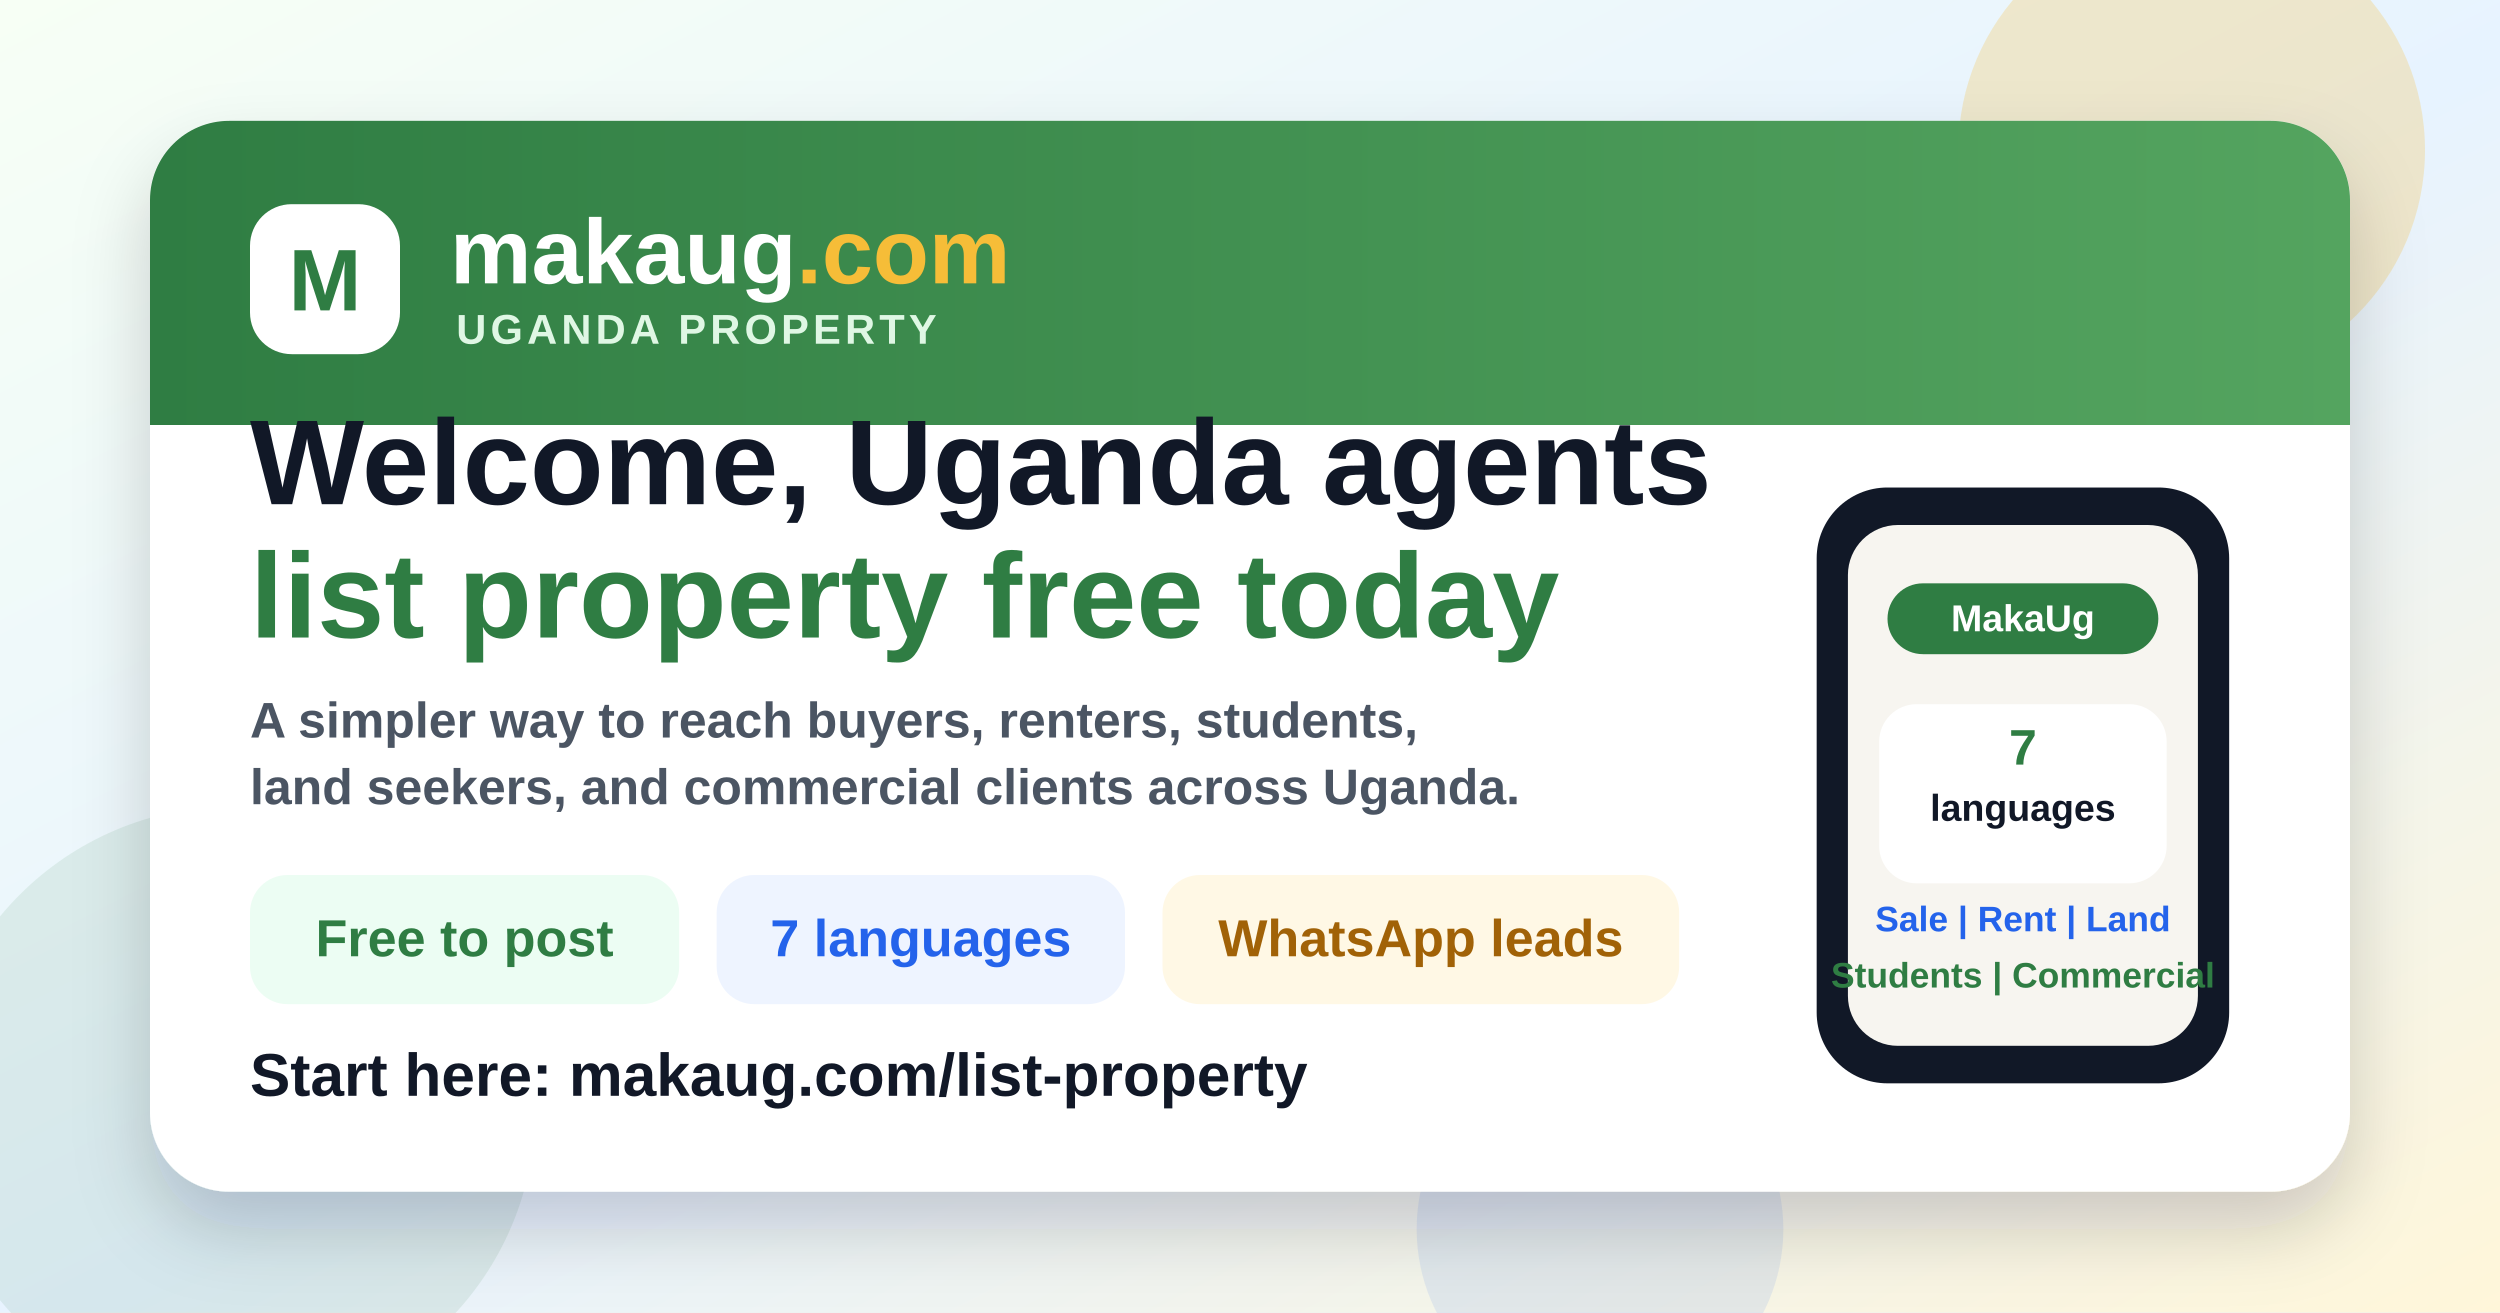
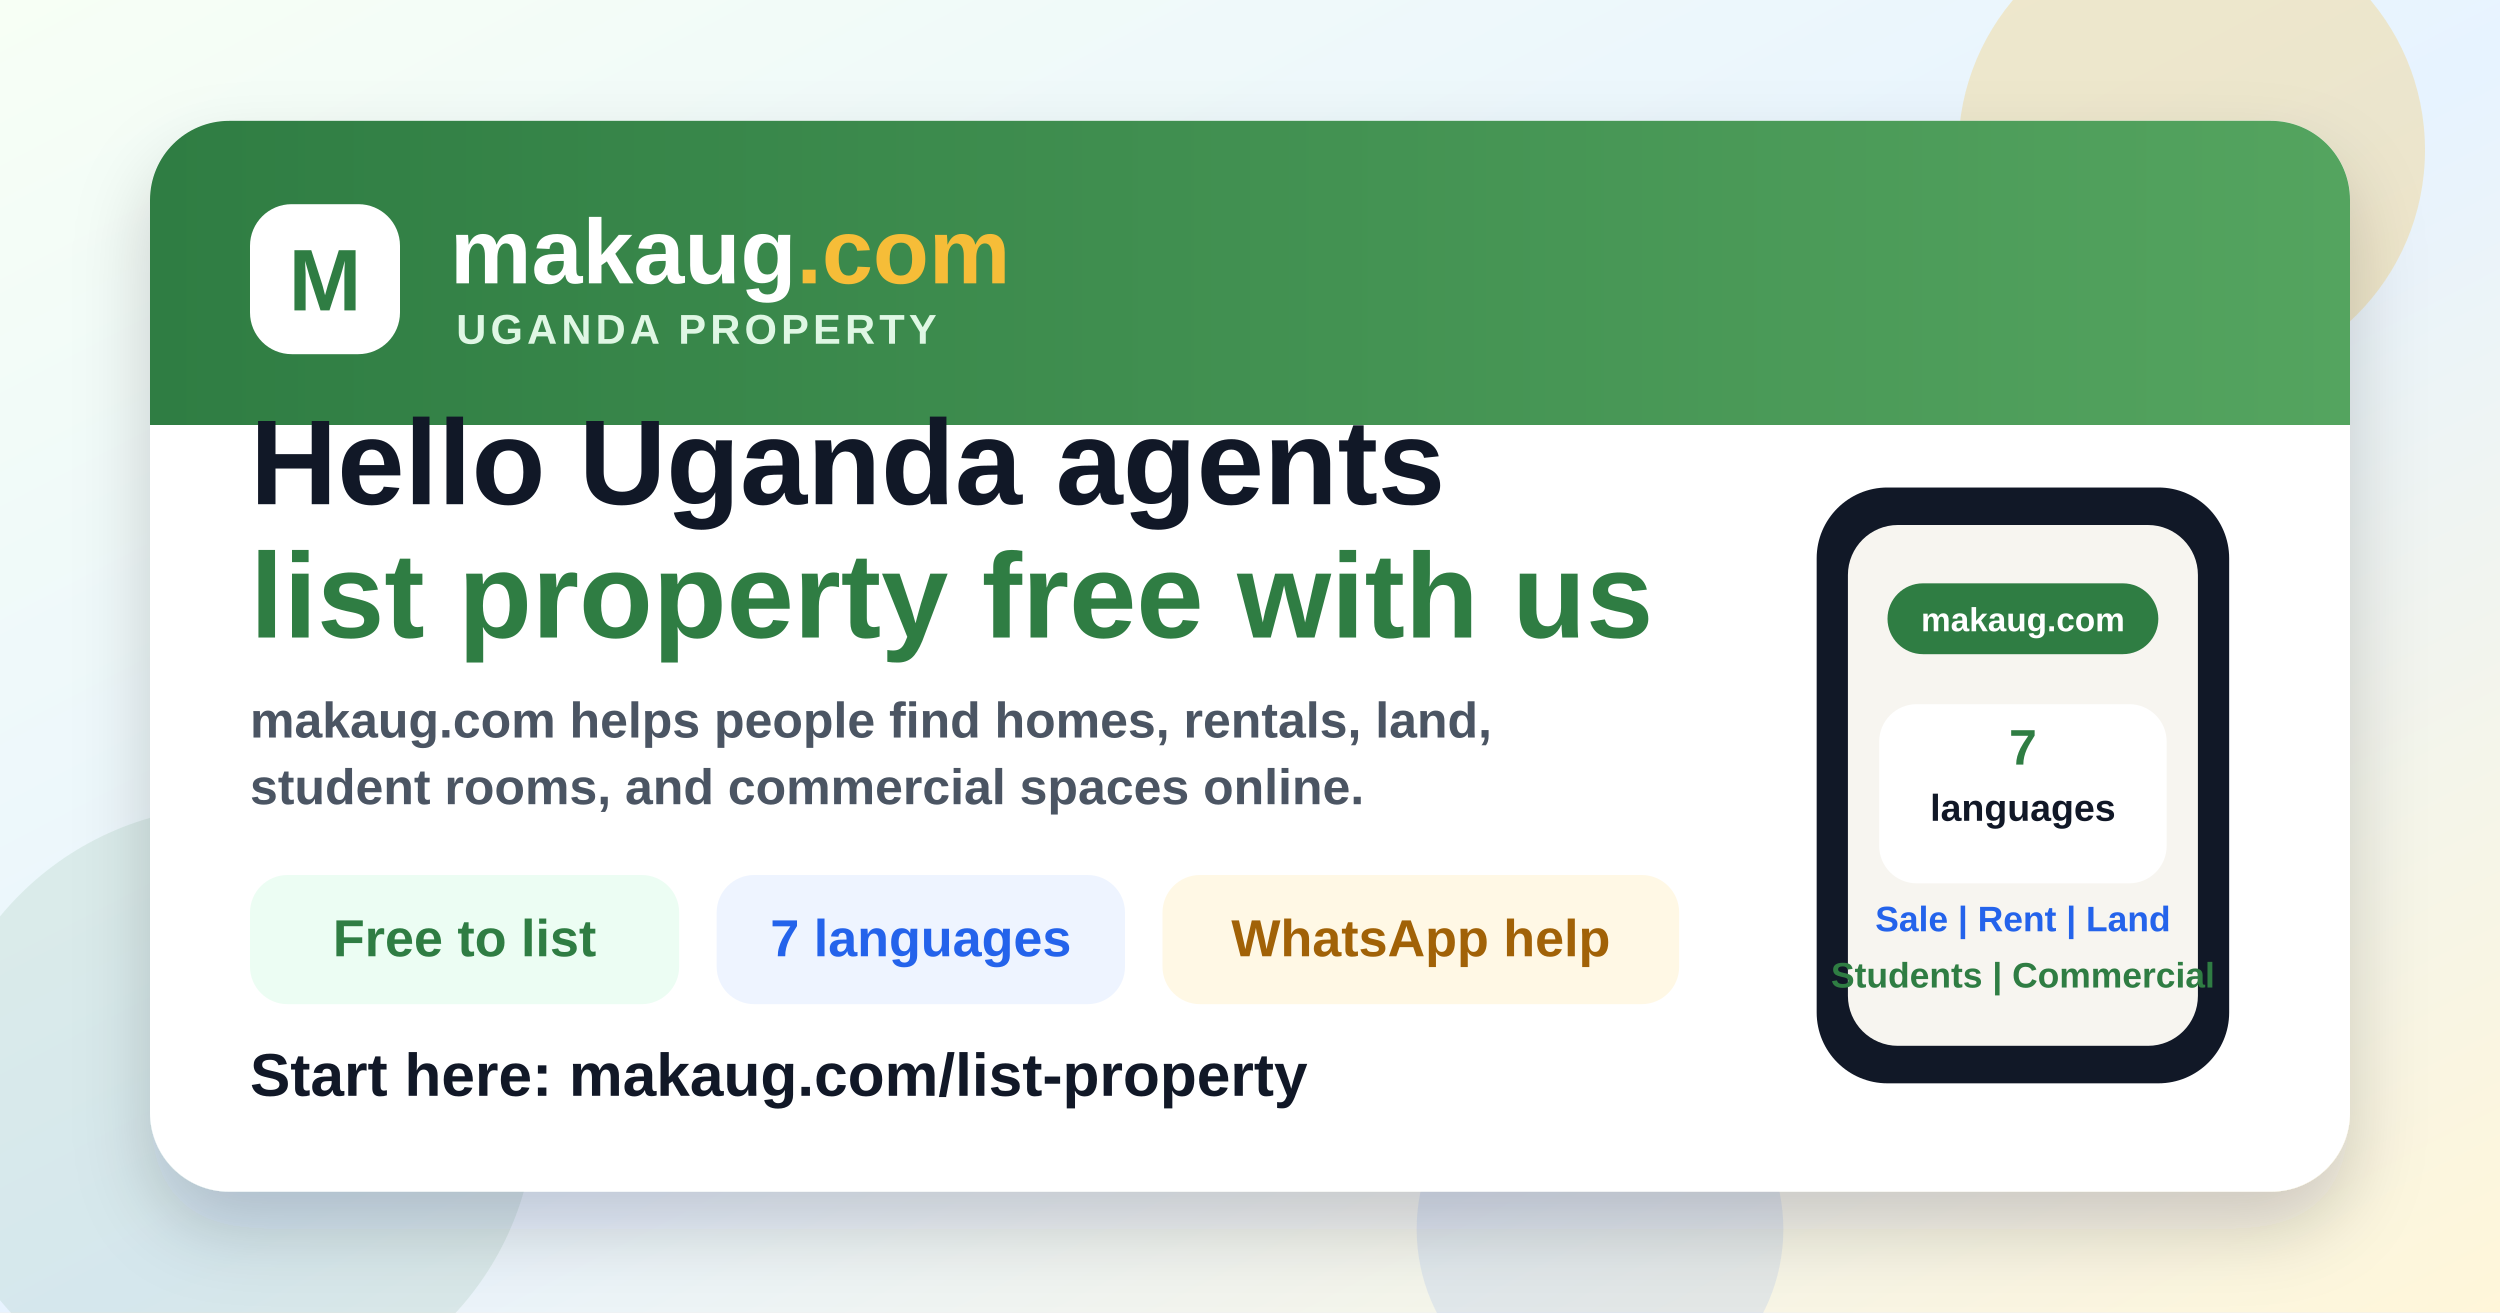
<svg xmlns="http://www.w3.org/2000/svg" width="1200" height="630" viewBox="0 0 1200 630" role="img" aria-labelledby="title desc">
  <defs>
    <linearGradient id="bg" x1="0" x2="1" y1="0" y2="1">
      <stop offset="0" stop-color="#f7fff5" />
      <stop offset="0.52" stop-color="#e7f3ff" />
      <stop offset="1" stop-color="#fff6d9" />
    </linearGradient>
    <linearGradient id="green" x1="0" x2="1">
      <stop offset="0" stop-color="#2f7d43" />
      <stop offset="1" stop-color="#54a45f" />
    </linearGradient>
    <filter id="shadow" x="-20%" y="-20%" width="140%" height="140%">
      <feDropShadow dx="0" dy="18" stdDeviation="18" flood-color="#0f172a" flood-opacity="0.18" />
    </filter>
  </defs>
  <rect width="1200" height="630" fill="url(#bg)" />
  <circle cx="1052" cy="72" r="112" fill="#f6bd38" opacity="0.25" />
  <circle cx="112" cy="532" r="145" fill="#2f7d43" opacity="0.10" />
  <circle cx="768" cy="590" r="88" fill="#2463eb" opacity="0.10" />
  <g transform="translate(72 58)">
    <rect x="0" y="0" width="1056" height="514" rx="38" fill="#ffffff" filter="url(#shadow)" />
    <rect x="0" y="0" width="1056" height="146" rx="38" fill="url(#green)" />
    <path d="M0 108h1056v38H0z" fill="url(#green)" />
    <g transform="translate(48 40)">
      <rect x="0" y="0" width="72" height="72" rx="20" fill="#ffffff" />
      <text x="36" y="51" text-anchor="middle" font-family="Arial, Helvetica, sans-serif" font-size="42" font-weight="800" fill="#2f7d43">M</text>
      <text x="96" y="38" font-family="Arial, Helvetica, sans-serif" font-size="44" font-weight="800" fill="#ffffff">makaug<tspan fill="#f6bd38">.com</tspan>
      </text>
      <text x="99" y="67" font-family="Arial, Helvetica, sans-serif" font-size="20" font-weight="700" fill="#dff7e4" letter-spacing="2">UGANDA PROPERTY</text>
    </g>
    <g transform="translate(48 184)">
-       <text x="0" y="0" font-family="Arial, Helvetica, sans-serif" font-size="58" font-weight="900" fill="#111827">Welcome, Uganda agents</text>
-       <text x="0" y="64" font-family="Arial, Helvetica, sans-serif" font-size="58" font-weight="900" fill="#2f7d43">list property free today</text>
-       <text x="0" y="112" font-family="Arial, Helvetica, sans-serif" font-size="24" font-weight="600" fill="#4b5563">A simpler way to reach buyers, renters, students,</text>
-       <text x="0" y="144" font-family="Arial, Helvetica, sans-serif" font-size="24" font-weight="600" fill="#4b5563">land seekers, and commercial clients across Uganda.</text>
+       <text x="0" y="0" font-family="Arial, Helvetica, sans-serif" font-size="58" font-weight="900" fill="#111827">Hello Uganda agents</text>
+       <text x="0" y="64" font-family="Arial, Helvetica, sans-serif" font-size="58" font-weight="900" fill="#2f7d43">list property free with us</text>
+       <text x="0" y="112" font-family="Arial, Helvetica, sans-serif" font-size="24" font-weight="600" fill="#4b5563">makaug.com helps people find homes, rentals, land,</text>
+       <text x="0" y="144" font-family="Arial, Helvetica, sans-serif" font-size="24" font-weight="600" fill="#4b5563">student rooms, and commercial spaces online.</text>
      <g transform="translate(0 178)">
        <rect x="0" y="0" width="206" height="62" rx="18" fill="#ecfdf3" />
-         <text x="103" y="39" text-anchor="middle" font-family="Arial, Helvetica, sans-serif" font-size="25" font-weight="900" fill="#2f7d43">Free to post</text>
+         <text x="103" y="39" text-anchor="middle" font-family="Arial, Helvetica, sans-serif" font-size="25" font-weight="900" fill="#2f7d43">Free to list</text>
        <rect x="224" y="0" width="196" height="62" rx="18" fill="#eef4ff" />
        <text x="322" y="39" text-anchor="middle" font-family="Arial, Helvetica, sans-serif" font-size="25" font-weight="900" fill="#2463eb">7 languages</text>
        <rect x="438" y="0" width="248" height="62" rx="18" fill="#fff8e5" />
-         <text x="562" y="39" text-anchor="middle" font-family="Arial, Helvetica, sans-serif" font-size="25" font-weight="900" fill="#a16207">WhatsApp leads</text>
+         <text x="562" y="39" text-anchor="middle" font-family="Arial, Helvetica, sans-serif" font-size="25" font-weight="900" fill="#a16207">WhatsApp help</text>
      </g>
      <text x="0" y="284" font-family="Arial, Helvetica, sans-serif" font-size="29" font-weight="900" fill="#111827">Start here: makaug.com/list-property</text>
    </g>
    <g transform="translate(800 176)">
      <rect x="0" y="0" width="198" height="286" rx="34" fill="#111827" />
      <rect x="15" y="18" width="168" height="250" rx="24" fill="#f7f5f0" />
      <rect x="34" y="46" width="130" height="34" rx="17" fill="#2f7d43" />
-       <text x="99" y="69" text-anchor="middle" font-family="Arial, Helvetica, sans-serif" font-size="18" font-weight="900" fill="#ffffff">MakaUg</text>
+       <text x="99" y="69" text-anchor="middle" font-family="Arial, Helvetica, sans-serif" font-size="16" font-weight="900" fill="#ffffff">makaug.com</text>
      <rect x="30" y="104" width="138" height="86" rx="18" fill="#ffffff" />
      <text x="99" y="133" text-anchor="middle" font-family="Arial, Helvetica, sans-serif" font-size="24" font-weight="900" fill="#2f7d43">7</text>
      <text x="99" y="160" text-anchor="middle" font-family="Arial, Helvetica, sans-serif" font-size="18" font-weight="800" fill="#111827">languages</text>
      <text x="99" y="213" text-anchor="middle" font-family="Arial, Helvetica, sans-serif" font-size="17" font-weight="800" fill="#2463eb">Sale | Rent | Land</text>
      <text x="99" y="240" text-anchor="middle" font-family="Arial, Helvetica, sans-serif" font-size="17" font-weight="800" fill="#2f7d43">Students | Commercial</text>
    </g>
  </g>
</svg>
